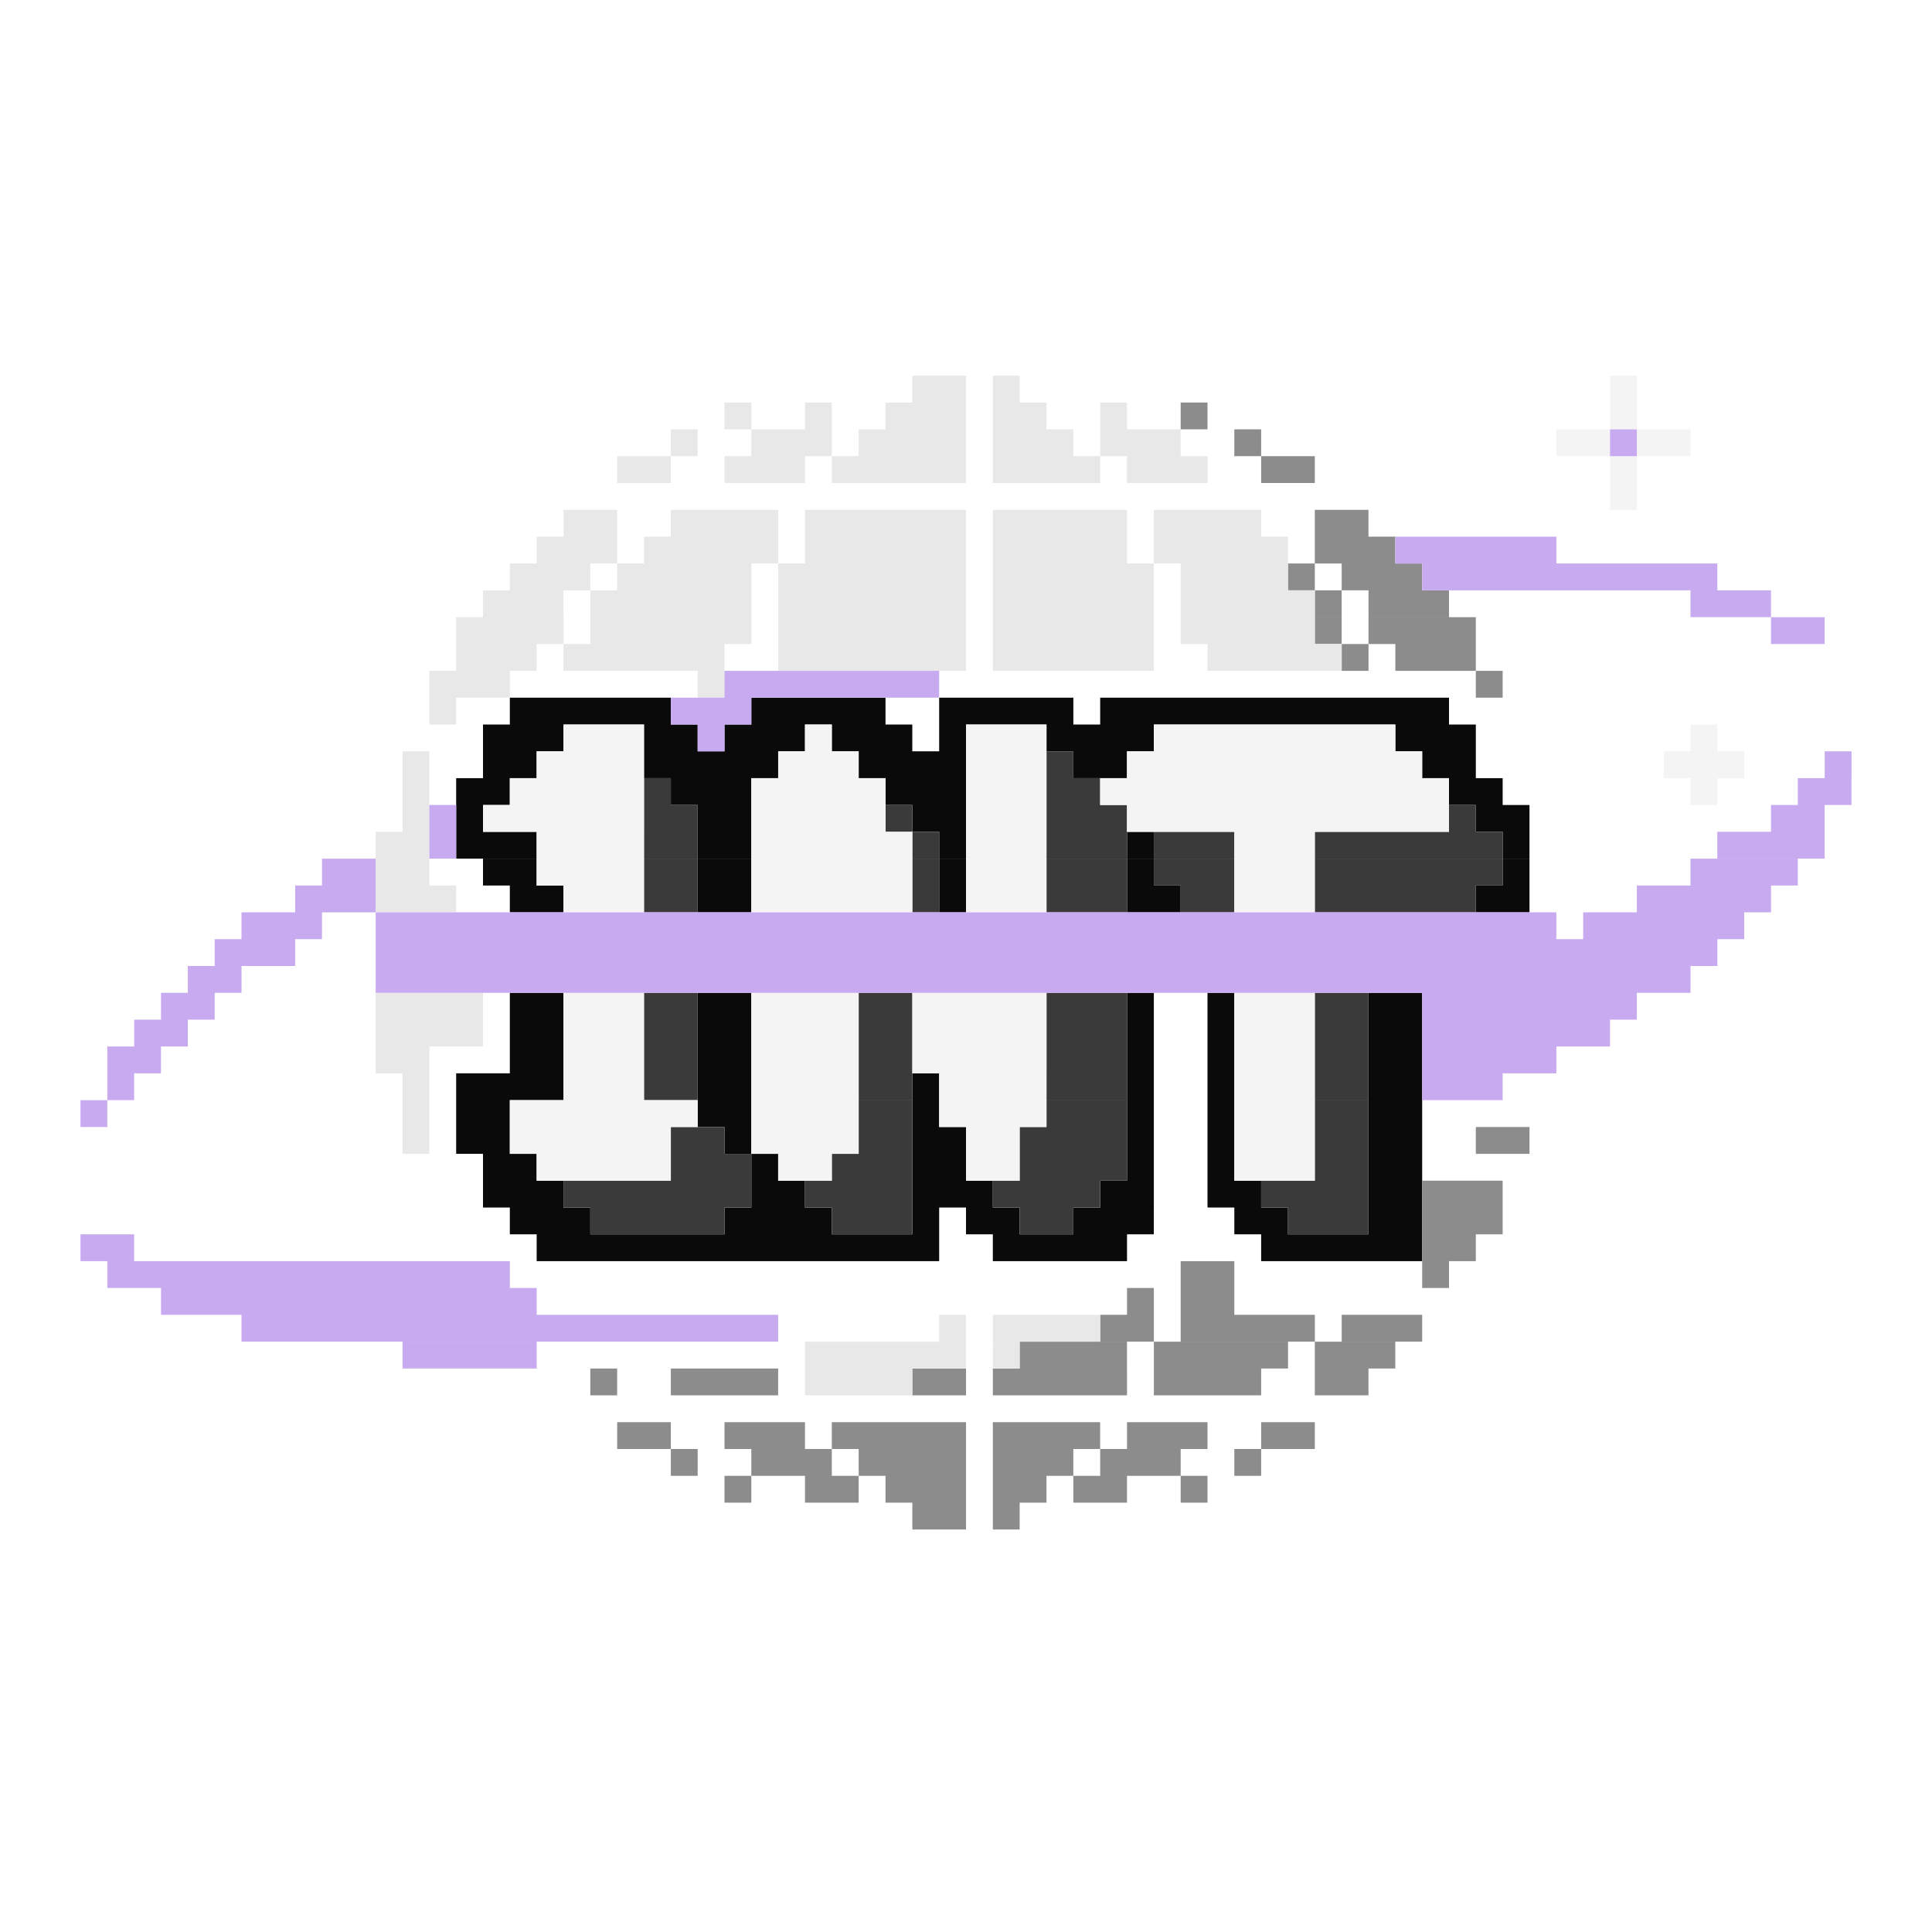
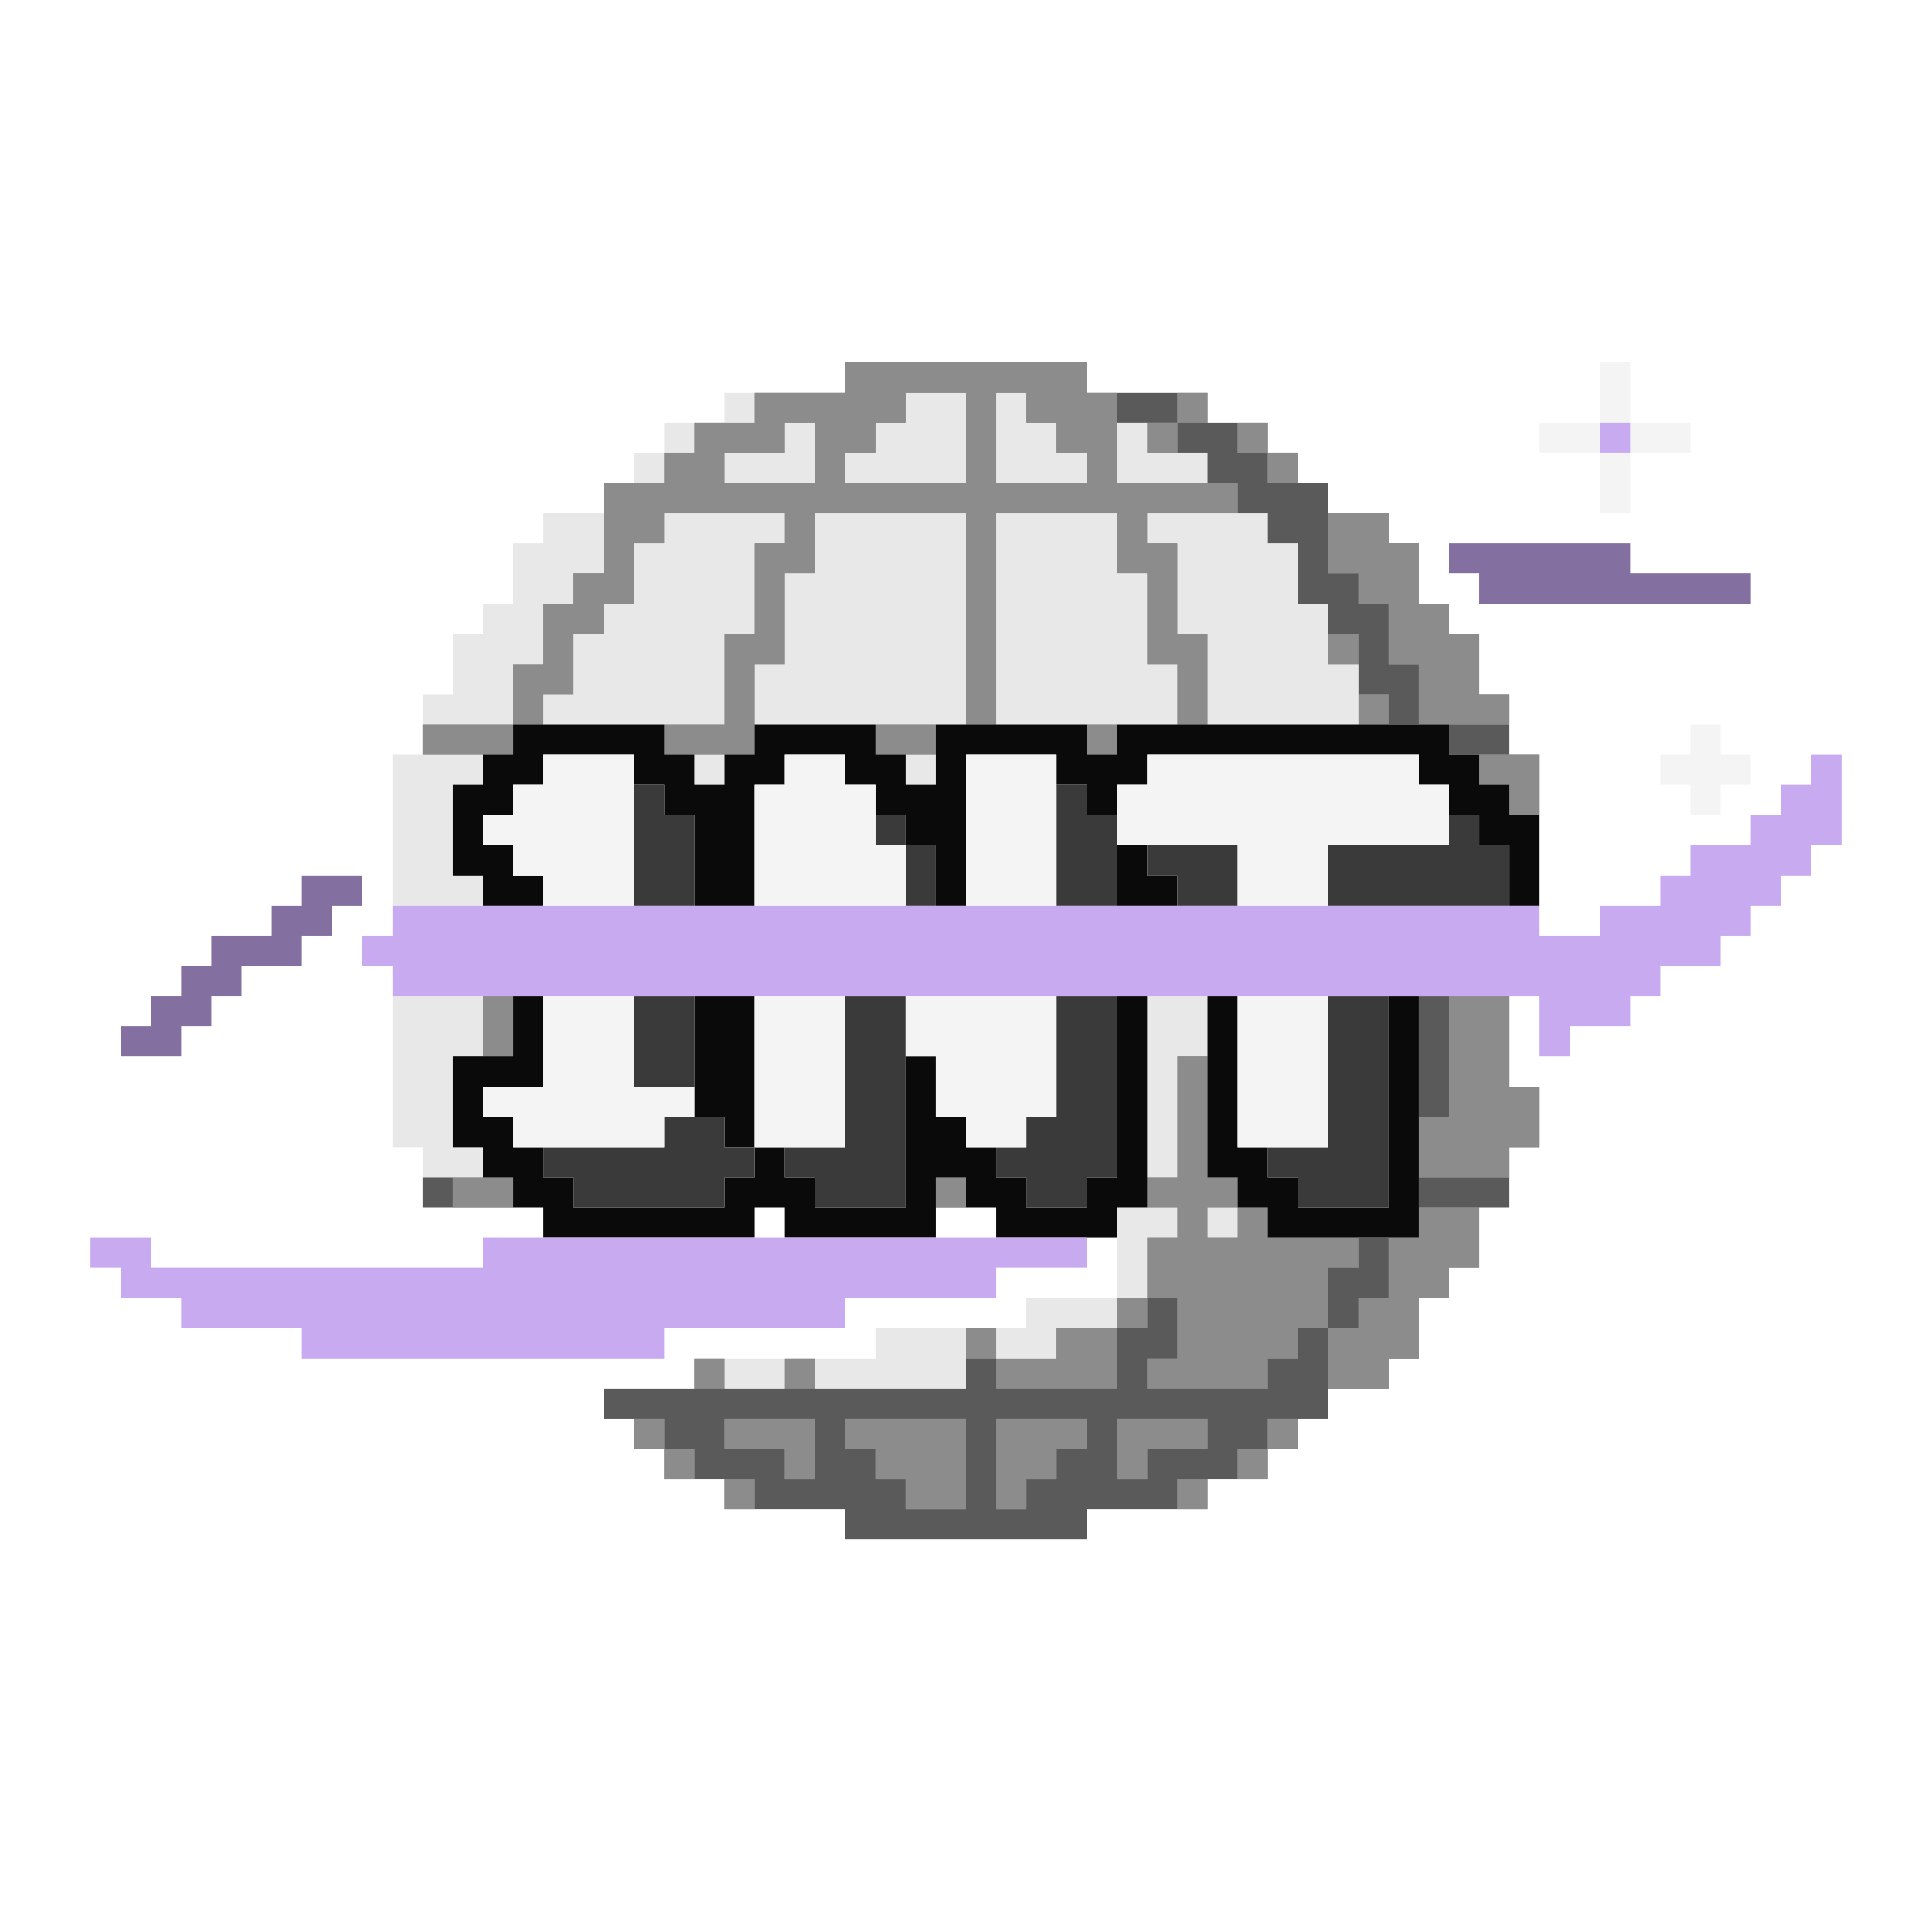
<svg xmlns="http://www.w3.org/2000/svg" viewBox="0 0 512 512" width="512" height="512">
-   <path d="M135.11 184.89h42.67v7.11h-42.67zM199.11 184.89h35.56v7.11h-35.56zM248.89 184.89h35.56v7.11h-35.56zM291.56 184.89h92.44v7.11h-92.44zM128.00 192.00h21.33v7.11h-21.33zM170.67 192.00h14.22v7.11h-14.22zM192.00 192.00h21.33v7.11h-21.33zM220.44 192.00h21.33v7.11h-21.33zM248.89 192.00h7.11v7.11h-7.11zM277.33 192.00h28.44v7.11h-28.44zM369.78 192.00h21.33v7.11h-21.33zM128.00 199.11h14.22v7.11h-14.22zM170.67 199.11h35.56v7.11h-35.56zM227.56 199.11h28.44v7.11h-28.44zM284.44 199.11h14.22v7.11h-14.22zM376.89 199.11h14.22v7.11h-14.22zM120.89 206.22h14.22v7.11h-14.22zM177.78 206.22h21.33v7.11h-21.33zM234.67 206.22h21.33v7.11h-21.33zM384.00 206.22h14.22v7.11h-14.22zM120.89 213.33h7.11v7.11h-7.11zM184.89 213.33h14.22v7.11h-14.22zM241.78 213.33h14.22v7.11h-14.22zM391.11 213.33h14.22v7.11h-14.22zM120.89 220.44h21.33v7.11h-21.33zM184.89 220.44h14.22v7.11h-14.22zM248.89 220.44h7.11v7.11h-7.11zM298.67 220.44h7.11v7.11h-7.11zM398.22 220.44h7.11v7.11h-7.11zM128.00 227.56h14.22v7.11h-14.22zM184.89 227.56h14.22v7.11h-14.22zM248.89 227.56h7.11v7.11h-7.11zM298.67 227.56h7.11v7.11h-7.11zM398.22 227.56h7.11v7.11h-7.11zM135.11 234.67h14.22v7.11h-14.22zM184.89 234.67h14.22v7.11h-14.22zM248.89 234.67h7.11v7.11h-7.11zM298.67 234.67h14.22v7.11h-14.22zM391.11 234.67h14.22v7.11h-14.22zM135.11 263.11h14.22v7.11h-14.22zM184.89 263.11h14.22v7.11h-14.22zM298.67 263.11h7.11v7.11h-7.11zM320.00 263.11h7.11v7.11h-7.11zM362.67 263.11h14.22v7.11h-14.22zM135.11 270.22h14.22v7.11h-14.22zM184.89 270.22h14.22v7.11h-14.22zM298.67 270.22h7.11v7.11h-7.11zM320.00 270.22h7.11v7.11h-7.11zM362.67 270.22h14.22v7.11h-14.22zM135.11 277.33h14.22v7.11h-14.22zM184.89 277.33h14.22v7.11h-14.22zM298.67 277.33h7.11v7.11h-7.11zM320.00 277.33h7.11v7.11h-7.11zM362.67 277.33h14.22v7.11h-14.22zM120.89 284.44h28.44v7.11h-28.44zM184.89 284.44h14.22v7.11h-14.22zM241.78 284.44h7.11v7.11h-7.11zM298.67 284.44h7.11v7.11h-7.11zM320.00 284.44h7.11v7.11h-7.11zM362.67 284.44h14.22v7.11h-14.22zM120.89 291.56h14.22v7.11h-14.22zM184.89 291.56h14.22v7.11h-14.22zM241.78 291.56h7.11v7.11h-7.11zM298.67 291.56h7.11v7.11h-7.11zM320.00 291.56h7.11v7.11h-7.11zM362.67 291.56h14.22v7.11h-14.22zM120.89 298.67h14.22v7.11h-14.22zM192.00 298.67h7.11v7.11h-7.11zM241.78 298.67h14.22v7.11h-14.22zM298.67 298.67h7.11v7.11h-7.11zM320.00 298.67h7.11v7.11h-7.11zM362.67 298.67h14.22v7.11h-14.22zM128.00 305.78h14.22v7.11h-14.22zM199.11 305.78h7.11v7.11h-7.11zM241.78 305.78h14.22v7.11h-14.22zM298.67 305.78h7.11v7.11h-7.11zM320.00 305.78h7.11v7.11h-7.11zM362.67 305.78h14.22v7.11h-14.22zM128.00 312.89h21.33v7.11h-21.33zM199.11 312.89h14.22v7.11h-14.22zM241.78 312.89h21.33v7.11h-21.33zM291.56 312.89h14.22v7.11h-14.22zM320.00 312.89h14.22v7.11h-14.22zM362.67 312.89h14.22v7.11h-14.22zM135.11 320.00h21.33v7.11h-21.33zM192.00 320.00h28.44v7.11h-28.44zM241.78 320.00h7.11v7.11h-7.11zM256.00 320.00h14.22v7.11h-14.22zM284.44 320.00h21.33v7.11h-21.33zM327.11 320.00h14.22v7.11h-14.22zM362.67 320.00h14.22v7.11h-14.22zM142.22 327.11h106.67v7.11h-106.67zM263.11 327.11h35.56v7.11h-35.56zM334.22 327.11h42.67v7.11h-42.67z" fill="#0a0a0a" />
-   <path d="M277.33 199.11h7.11v7.11h-7.11zM170.67 206.22h7.11v7.11h-7.11zM277.33 206.22h14.22v7.11h-14.22zM170.67 213.33h14.22v7.11h-14.22zM234.67 213.33h7.11v7.11h-7.11zM277.33 213.33h21.33v7.11h-21.33zM384.00 213.33h7.11v7.11h-7.11zM170.67 220.44h14.22v7.11h-14.22zM241.78 220.44h7.11v7.11h-7.11zM277.33 220.44h21.33v7.11h-21.33zM305.78 220.44h21.33v7.11h-21.33zM348.44 220.44h49.78v7.11h-49.78zM170.67 227.56h14.22v7.11h-14.22zM241.78 227.56h7.11v7.11h-7.11zM277.33 227.56h21.33v7.11h-21.33zM305.78 227.56h21.33v7.11h-21.33zM348.44 227.56h49.78v7.11h-49.78zM170.67 234.67h14.22v7.11h-14.22zM241.78 234.67h7.11v7.11h-7.11zM277.33 234.67h21.33v7.11h-21.33zM312.89 234.67h14.22v7.11h-14.22zM348.44 234.67h42.67v7.11h-42.67zM170.67 263.11h14.22v7.11h-14.22zM227.56 263.11h14.22v7.11h-14.22zM277.33 263.11h21.33v7.11h-21.33zM348.44 263.11h14.22v7.11h-14.22zM170.67 270.22h14.22v7.11h-14.22zM227.56 270.22h14.22v7.11h-14.22zM277.33 270.22h21.33v7.11h-21.33zM348.44 270.22h14.22v7.11h-14.22zM170.67 277.33h14.22v7.11h-14.22zM227.56 277.33h14.22v7.11h-14.22zM277.33 277.33h21.33v7.11h-21.33zM348.44 277.33h14.22v7.11h-14.22zM170.67 284.44h14.22v7.11h-14.22zM227.56 284.44h14.22v7.11h-14.22zM277.33 284.44h21.33v7.11h-21.33zM348.44 284.44h14.22v7.11h-14.22zM227.56 291.56h14.22v7.11h-14.22zM277.33 291.56h21.33v7.11h-21.33zM348.44 291.56h14.22v7.11h-14.22zM177.78 298.67h14.22v7.11h-14.22zM227.56 298.67h14.22v7.11h-14.22zM270.22 298.67h28.44v7.11h-28.44zM348.44 298.67h14.22v7.11h-14.22zM177.78 305.78h21.33v7.11h-21.33zM220.44 305.78h21.33v7.11h-21.33zM270.22 305.78h28.44v7.11h-28.44zM348.44 305.78h14.22v7.11h-14.22zM149.33 312.89h49.78v7.11h-49.78zM213.33 312.89h28.44v7.11h-28.44zM263.11 312.89h28.44v7.11h-28.44zM334.22 312.89h28.44v7.11h-28.44zM156.44 320.00h35.56v7.11h-35.56zM220.44 320.00h21.33v7.11h-21.33zM270.22 320.00h14.22v7.11h-14.22zM341.33 320.00h21.33v7.11h-21.33z" fill="#3a3a3a" />
-   <path d="M312.89 106.67h7.11v7.11h-7.11zM327.11 113.78h7.11v7.11h-7.11zM334.22 120.89h14.22v7.11h-14.22zM348.44 135.11h14.22v7.11h-14.22zM348.44 142.22h21.33v7.11h-21.33zM341.33 149.33h7.11v7.11h-7.11zM355.56 149.33h21.33v7.11h-21.33zM348.44 156.44h7.11v7.11h-7.11zM362.67 156.44h21.33v7.11h-21.33zM348.44 163.56h7.11v7.11h-7.11zM362.67 163.56h28.44v7.11h-28.44zM355.56 170.67h7.11v7.11h-7.11zM369.78 170.67h21.33v7.11h-21.33zM391.11 177.78h7.11v7.11h-7.11zM391.11 298.67h14.22v7.11h-14.22zM376.89 312.89h21.33v7.11h-21.33zM376.89 320.00h21.33v7.11h-21.33zM376.89 327.11h14.22v7.11h-14.22zM312.89 334.22h14.22v7.11h-14.22zM376.89 334.22h7.11v7.11h-7.11zM298.67 341.33h7.11v7.11h-7.11zM312.89 341.33h14.22v7.11h-14.22zM291.56 348.44h14.22v7.11h-14.22zM312.89 348.44h35.56v7.11h-35.56zM355.56 348.44h21.33v7.11h-21.33zM270.22 355.56h28.44v7.11h-28.44zM305.78 355.56h35.56v7.11h-35.56zM348.44 355.56h21.33v7.11h-21.33zM156.44 362.67h7.11v7.11h-7.11zM177.78 362.67h28.44v7.11h-28.44zM241.78 362.67h14.22v7.11h-14.22zM263.11 362.67h35.56v7.11h-35.56zM305.78 362.67h28.44v7.11h-28.44zM348.44 362.67h14.22v7.11h-14.22zM163.56 376.89h14.22v7.11h-14.22zM192.00 376.89h21.33v7.11h-21.33zM220.44 376.89h35.56v7.11h-35.56zM263.11 376.89h28.44v7.11h-28.44zM298.67 376.89h21.33v7.11h-21.33zM334.22 376.89h14.22v7.11h-14.22zM177.78 384.00h7.11v7.11h-7.11zM199.11 384.00h21.33v7.11h-21.33zM227.56 384.00h28.44v7.11h-28.44zM263.11 384.00h21.33v7.11h-21.33zM291.56 384.00h21.33v7.11h-21.33zM327.11 384.00h7.11v7.11h-7.11zM192.00 391.11h7.11v7.11h-7.11zM213.33 391.11h14.22v7.11h-14.22zM234.67 391.11h21.33v7.11h-21.33zM263.11 391.11h14.22v7.11h-14.22zM284.44 391.11h14.22v7.11h-14.22zM312.89 391.11h7.11v7.11h-7.11zM241.78 398.22h14.22v7.11h-14.22zM263.11 398.22h7.11v7.11h-7.11z" fill="#8c8c8c" />
-   <path d="M241.78 99.56h14.22v7.11h-14.22zM263.11 99.56h7.11v7.11h-7.11zM192.00 106.67h7.11v7.11h-7.11zM213.33 106.67h7.11v7.11h-7.11zM234.67 106.67h21.33v7.11h-21.33zM263.11 106.67h14.22v7.11h-14.22zM291.56 106.67h7.11v7.11h-7.11zM177.78 113.78h7.11v7.11h-7.11zM199.11 113.78h21.33v7.11h-21.33zM227.56 113.78h28.44v7.11h-28.44zM263.11 113.78h21.33v7.11h-21.33zM291.56 113.78h21.33v7.11h-21.33zM163.56 120.89h14.22v7.11h-14.22zM192.00 120.89h21.33v7.11h-21.33zM220.44 120.89h35.56v7.11h-35.56zM263.11 120.89h28.44v7.11h-28.44zM298.67 120.89h21.33v7.11h-21.33zM149.33 135.11h14.22v7.11h-14.22zM177.78 135.11h28.44v7.11h-28.44zM213.33 135.11h42.67v7.11h-42.67zM263.11 135.11h35.56v7.11h-35.56zM305.78 135.11h28.44v7.11h-28.44zM142.22 142.22h21.33v7.11h-21.33zM170.67 142.22h35.56v7.11h-35.56zM213.33 142.22h42.67v7.11h-42.67zM263.11 142.22h35.56v7.11h-35.56zM305.78 142.22h35.56v7.11h-35.56zM135.11 149.33h21.33v7.11h-21.33zM163.56 149.33h35.56v7.11h-35.56zM206.22 149.33h49.78v7.11h-49.78zM263.11 149.33h42.67v7.11h-42.67zM312.89 149.33h28.44v7.11h-28.44zM128.00 156.44h21.33v7.11h-21.33zM156.44 156.44h42.67v7.11h-42.67zM206.22 156.44h49.78v7.11h-49.78zM263.11 156.44h42.67v7.11h-42.67zM312.89 156.44h35.56v7.11h-35.56zM120.89 163.56h28.44v7.11h-28.44zM156.44 163.56h42.67v7.11h-42.67zM206.22 163.56h49.78v7.11h-49.78zM263.11 163.56h42.67v7.11h-42.67zM312.89 163.56h35.56v7.11h-35.56zM120.89 170.67h21.33v7.11h-21.33zM149.33 170.67h42.67v7.11h-42.67zM206.22 170.67h49.78v7.11h-49.78zM263.11 170.67h42.67v7.11h-42.67zM320.00 170.67h35.56v7.11h-35.56zM113.78 177.78h21.33v7.11h-21.33zM184.89 177.78h7.11v7.11h-7.11zM113.78 184.89h7.11v7.11h-7.11zM106.67 199.11h7.11v7.11h-7.11zM106.67 206.22h7.11v7.11h-7.11zM106.67 213.33h7.11v7.11h-7.11zM99.56 220.44h14.22v7.11h-14.22zM99.56 227.56h14.22v7.11h-14.22zM99.56 234.67h21.33v7.11h-21.33zM99.56 263.11h28.44v7.11h-28.44zM99.56 270.22h28.44v7.11h-28.44zM99.56 277.33h14.22v7.11h-14.22zM106.67 284.44h7.11v7.11h-7.11zM106.67 291.56h7.11v7.11h-7.11zM106.67 298.67h7.11v7.11h-7.11zM248.89 348.44h7.11v7.11h-7.11zM263.11 348.44h28.44v7.11h-28.44zM213.33 355.56h42.67v7.11h-42.67zM263.11 355.56h7.11v7.11h-7.11zM213.33 362.67h28.44v7.11h-28.44z" fill="#e8e8e8" />
-   <path d="M426.67 99.56h7.11v7.11h-7.11zM426.67 106.67h7.11v7.11h-7.11zM412.44 113.78h14.22v7.11h-14.22zM433.78 113.78h14.22v7.11h-14.22zM426.67 120.89h7.11v7.11h-7.11zM426.67 128.00h7.11v7.11h-7.11zM149.33 192.00h21.33v7.11h-21.33zM213.33 192.00h7.11v7.11h-7.11zM256.00 192.00h21.33v7.11h-21.33zM305.78 192.00h64.00v7.11h-64.00zM448.00 192.00h7.11v7.11h-7.11zM142.22 199.11h28.44v7.11h-28.44zM206.22 199.11h21.33v7.11h-21.33zM256.00 199.11h21.33v7.11h-21.33zM298.67 199.11h78.22v7.11h-78.22zM440.89 199.11h21.33v7.11h-21.33zM135.11 206.22h35.56v7.11h-35.56zM199.11 206.22h35.56v7.11h-35.56zM256.00 206.22h21.33v7.11h-21.33zM291.56 206.22h92.44v7.11h-92.44zM448.00 206.22h7.11v7.11h-7.11zM128.00 213.33h42.67v7.11h-42.67zM199.11 213.33h35.56v7.11h-35.56zM256.00 213.33h21.33v7.11h-21.33zM298.67 213.33h85.33v7.11h-85.33zM142.22 220.44h28.44v7.11h-28.44zM199.11 220.44h42.67v7.11h-42.67zM256.00 220.44h21.33v7.11h-21.33zM327.11 220.44h21.33v7.11h-21.33zM142.22 227.56h28.44v7.11h-28.44zM199.11 227.56h42.67v7.11h-42.67zM256.00 227.56h21.33v7.11h-21.33zM327.11 227.56h21.33v7.11h-21.33zM149.33 234.67h21.33v7.11h-21.33zM199.11 234.67h42.67v7.11h-42.67zM256.00 234.67h21.33v7.11h-21.33zM327.11 234.67h21.33v7.11h-21.33zM149.33 263.11h21.33v7.11h-21.33zM199.11 263.11h28.44v7.11h-28.44zM241.78 263.11h35.56v7.11h-35.56zM327.11 263.11h21.33v7.11h-21.33zM149.33 270.22h21.33v7.11h-21.33zM199.11 270.22h28.44v7.11h-28.44zM241.78 270.22h35.56v7.11h-35.56zM327.11 270.22h21.33v7.11h-21.33zM149.33 277.33h21.33v7.11h-21.33zM199.11 277.33h28.44v7.11h-28.44zM241.78 277.33h35.56v7.11h-35.56zM327.11 277.33h21.33v7.11h-21.33zM149.33 284.44h21.33v7.11h-21.33zM199.11 284.44h28.44v7.11h-28.44zM248.89 284.44h28.44v7.11h-28.44zM327.11 284.44h21.33v7.11h-21.33zM135.11 291.56h49.78v7.11h-49.78zM199.11 291.56h28.44v7.11h-28.44zM248.89 291.56h28.44v7.11h-28.44zM327.11 291.56h21.33v7.11h-21.33zM135.11 298.67h42.67v7.11h-42.67zM199.11 298.67h28.44v7.11h-28.44zM256.00 298.67h14.22v7.11h-14.22zM327.11 298.67h21.33v7.11h-21.33zM142.22 305.78h35.56v7.11h-35.56zM206.22 305.78h14.22v7.11h-14.22zM256.00 305.78h14.22v7.11h-14.22zM327.11 305.78h21.33v7.11h-21.33z" fill="#f4f4f4" />
-   <path d="M426.67 113.78h7.11v7.11h-7.11zM369.78 142.22h42.67v7.11h-42.67zM376.89 149.33h78.22v7.11h-78.22zM448.00 156.44h21.33v7.11h-21.33zM469.33 163.56h14.22v7.11h-14.22zM192.00 177.78h56.89v7.11h-56.89zM177.78 184.89h21.33v7.11h-21.33zM184.89 192.00h7.11v7.11h-7.11zM483.56 199.11h7.11v7.11h-7.11zM476.44 206.22h14.22v7.11h-14.22zM113.78 213.33h7.11v7.11h-7.11zM469.33 213.33h14.22v7.11h-14.22zM113.78 220.44h7.11v7.11h-7.11zM455.11 220.44h28.44v7.11h-28.44zM85.33 227.56h14.22v7.11h-14.22zM448.00 227.56h28.44v7.11h-28.44zM78.22 234.67h21.33v7.11h-21.33zM433.78 234.67h35.56v7.11h-35.56zM64.00 241.78h21.33v7.11h-21.33zM99.56 241.78h312.89v7.11h-312.89zM419.56 241.78h42.67v7.11h-42.67zM56.89 248.89h21.33v7.11h-21.33zM99.56 248.89h355.56v7.11h-355.56zM49.78 256.00h14.22v7.11h-14.22zM99.56 256.00h348.44v7.11h-348.44zM42.67 263.11h14.22v7.11h-14.22zM376.89 263.11h56.89v7.11h-56.89zM35.56 270.22h14.22v7.11h-14.22zM376.89 270.22h49.78v7.11h-49.78zM28.44 277.33h14.22v7.11h-14.22zM376.89 277.33h35.56v7.11h-35.56zM28.44 284.44h7.11v7.11h-7.11zM376.89 284.44h21.33v7.11h-21.33zM21.33 291.56h7.11v7.11h-7.11zM21.33 327.11h14.22v7.11h-14.22zM28.44 334.22h106.67v7.11h-106.67zM42.67 341.33h99.56v7.11h-99.56zM64.00 348.44h142.22v7.11h-142.22zM106.67 355.56h35.56v7.11h-35.56z" fill="#c8aaf0" />
+   <path d="M384.00 144.00h48.00v8.00h-48.00zM392.00 152.00h72.00v8.00h-72.00zM80.00 232.00h16.00v8.00h-16.00zM72.00 240.00h16.00v8.00h-16.00zM56.00 248.00h24.00v8.00h-24.00zM48.00 256.00h16.00v8.00h-16.00zM40.00 264.00h16.00v8.00h-16.00zM32.00 272.00h16.00v8.00h-16.00z" fill="#836fa0" />
+   <path d="M224.00 96.00h64.00v8.00h-64.00zM200.00 104.00h40.00v8.00h-40.00zM256.00 104.00h8.00v8.00h-8.00zM272.00 104.00h24.00v8.00h-24.00zM312.00 104.00h8.00v8.00h-8.00zM184.00 112.00h24.00v8.00h-24.00zM216.00 112.00h16.00v8.00h-16.00zM256.00 112.00h8.00v8.00h-8.00zM280.00 112.00h16.00v8.00h-16.00zM304.00 112.00h8.00v8.00h-8.00zM328.00 112.00h8.00v8.00h-8.00zM176.00 120.00h16.00v8.00h-16.00zM216.00 120.00h8.00v8.00h-8.00zM256.00 120.00h8.00v8.00h-8.00zM288.00 120.00h8.00v8.00h-8.00zM336.00 120.00h8.00v8.00h-8.00zM160.00 128.00h168.00v8.00h-168.00zM160.00 136.00h16.00v8.00h-16.00zM208.00 136.00h8.00v8.00h-8.00zM256.00 136.00h8.00v8.00h-8.00zM296.00 136.00h8.00v8.00h-8.00zM352.00 136.00h16.00v8.00h-16.00zM160.00 144.00h8.00v8.00h-8.00zM200.00 144.00h16.00v8.00h-16.00zM256.00 144.00h8.00v8.00h-8.00zM296.00 144.00h16.00v8.00h-16.00zM352.00 144.00h24.00v8.00h-24.00zM152.00 152.00h16.00v8.00h-16.00zM200.00 152.00h8.00v8.00h-8.00zM256.00 152.00h8.00v8.00h-8.00zM304.00 152.00h8.00v8.00h-8.00zM360.00 152.00h16.00v8.00h-16.00zM144.00 160.00h16.00v8.00h-16.00zM200.00 160.00h8.00v8.00h-8.00zM256.00 160.00h8.00v8.00h-8.00zM304.00 160.00h8.00v8.00h-8.00zM368.00 160.00h16.00v8.00h-16.00zM144.00 168.00h8.00v8.00h-8.00zM192.00 168.00h16.00v8.00h-16.00zM256.00 168.00h8.00v8.00h-8.00zM304.00 168.00h16.00v8.00h-16.00zM352.00 168.00h8.00v8.00h-8.00zM368.00 168.00h24.00v8.00h-24.00zM136.00 176.00h16.00v8.00h-16.00zM192.00 176.00h8.00v8.00h-8.00zM256.00 176.00h8.00v8.00h-8.00zM312.00 176.00h8.00v8.00h-8.00zM376.00 176.00h16.00v8.00h-16.00zM136.00 184.00h8.00v8.00h-8.00zM192.00 184.00h8.00v8.00h-8.00zM256.00 184.00h8.00v8.00h-8.00zM312.00 184.00h8.00v8.00h-8.00zM360.00 184.00h8.00v8.00h-8.00zM376.00 184.00h24.00v8.00h-24.00zM112.00 192.00h24.00v8.00h-24.00zM176.00 192.00h24.00v8.00h-24.00zM232.00 192.00h16.00v8.00h-16.00zM288.00 192.00h8.00v8.00h-8.00zM392.00 200.00h16.00v8.00h-16.00zM400.00 208.00h8.00v8.00h-8.00zM128.00 264.00h8.00v8.00h-8.00zM384.00 264.00h16.00v8.00h-16.00zM128.00 272.00h8.00v8.00h-8.00zM384.00 272.00h16.00v8.00h-16.00zM312.00 280.00h8.00v8.00h-8.00zM384.00 280.00h16.00v8.00h-16.00zM312.00 288.00h8.00v8.00h-8.00zM384.00 288.00h24.00v8.00h-24.00zM312.00 296.00h8.00v8.00h-8.00zM376.00 296.00h32.00v8.00h-32.00zM312.00 304.00h8.00v8.00h-8.00zM376.00 304.00h24.00v8.00h-24.00zM120.00 312.00h16.00v8.00h-16.00zM248.00 312.00h8.00v8.00h-8.00zM304.00 312.00h24.00v8.00h-24.00zM312.00 320.00h8.00v8.00h-8.00zM328.00 320.00h8.00v8.00h-8.00zM376.00 320.00h16.00v8.00h-16.00zM304.00 328.00h56.00v8.00h-56.00zM368.00 328.00h24.00v8.00h-24.00zM304.00 336.00h48.00v8.00h-48.00zM368.00 336.00h16.00v8.00h-16.00zM296.00 344.00h8.00v8.00h-8.00zM312.00 344.00h40.00v8.00h-40.00zM360.00 344.00h16.00v8.00h-16.00zM256.00 352.00h8.00v8.00h-8.00zM280.00 352.00h16.00v8.00h-16.00zM312.00 352.00h32.00v8.00h-32.00zM352.00 352.00h24.00v8.00h-24.00zM184.00 360.00h8.00v8.00h-8.00zM208.00 360.00h8.00v8.00h-8.00zM264.00 360.00h32.00v8.00h-32.00zM304.00 360.00h32.00v8.00h-32.00zM352.00 360.00h16.00v8.00h-16.00zM168.00 376.00h8.00v8.00h-8.00zM192.00 376.00h24.00v8.00h-24.00zM224.00 376.00h32.00v8.00h-32.00zM264.00 376.00h24.00v8.00h-24.00zM296.00 376.00h24.00v8.00h-24.00zM336.00 376.00h8.00v8.00h-8.00zM176.00 384.00h8.00v8.00h-8.00zM208.00 384.00h8.00v8.00h-8.00zM232.00 384.00h24.00v8.00h-24.00zM264.00 384.00h16.00v8.00h-16.00zM296.00 384.00h8.00v8.00h-8.00zM328.00 384.00h8.00v8.00h-8.00zM192.00 392.00h8.00v8.00h-8.00zM240.00 392.00h16.00v8.00h-16.00zM264.00 392.00h8.00v8.00h-8.00zM312.00 392.00h8.00v8.00h-8.00z" fill="#8c8c8c" />
+   <path d="M192.00 104.00h8.00v8.00h-8.00zM240.00 104.00h16.00v8.00h-16.00zM264.00 104.00h8.00v8.00h-8.00zM176.00 112.00h8.00v8.00h-8.00zM208.00 112.00h8.00v8.00h-8.00zM232.00 112.00h24.00v8.00h-24.00zM264.00 112.00h16.00v8.00h-16.00zM296.00 112.00h8.00v8.00h-8.00zM168.00 120.00h8.00v8.00h-8.00zM192.00 120.00h24.00v8.00h-24.00zM224.00 120.00h32.00v8.00h-32.00zM264.00 120.00h24.00v8.00h-24.00zM296.00 120.00h24.00v8.00h-24.00zM144.00 136.00h16.00v8.00h-16.00zM176.00 136.00h32.00v8.00h-32.00zM216.00 136.00h40.00v8.00h-40.00zM264.00 136.00h32.00v8.00h-32.00zM304.00 136.00h32.00v8.00h-32.00zM136.00 144.00h24.00v8.00h-24.00zM168.00 144.00h32.00v8.00h-32.00zM216.00 144.00h40.00v8.00h-40.00zM264.00 144.00h32.00v8.00h-32.00zM312.00 144.00h32.00v8.00h-32.00zM136.00 152.00h16.00v8.00h-16.00zM168.00 152.00h32.00v8.00h-32.00zM208.00 152.00h48.00v8.00h-48.00zM264.00 152.00h40.00v8.00h-40.00zM312.00 152.00h32.00v8.00h-32.00zM128.00 160.00h16.00v8.00h-16.00zM160.00 160.00h40.00v8.00h-40.00zM208.00 160.00h48.00v8.00h-48.00zM264.00 160.00h40.00v8.00h-40.00zM312.00 160.00h40.00v8.00h-40.00zM120.00 168.00h24.00v8.00h-24.00zM152.00 168.00h40.00v8.00h-40.00zM208.00 168.00h48.00v8.00h-48.00zM264.00 168.00h40.00v8.00h-40.00zM320.00 168.00h32.00v8.00h-32.00zM120.00 176.00h16.00v8.00h-16.00zM152.00 176.00h40.00v8.00h-40.00zM200.00 176.00h56.00v8.00h-56.00zM264.00 176.00h48.00v8.00h-48.00zM320.00 176.00h40.00v8.00h-40.00zM112.00 184.00h24.00v8.00h-24.00zM144.00 184.00h48.00v8.00h-48.00zM200.00 184.00h56.00v8.00h-56.00zM264.00 184.00h48.00v8.00h-48.00zM320.00 184.00h40.00v8.00h-40.00zM104.00 200.00h24.00v8.00h-24.00zM184.00 200.00h8.00v8.00h-8.00zM240.00 200.00h8.00v8.00h-8.00zM104.00 208.00h16.00v8.00h-16.00zM104.00 216.00h16.00v8.00h-16.00zM104.00 224.00h16.00v8.00h-16.00zM104.00 232.00h24.00v8.00h-24.00zM104.00 264.00h24.00v8.00h-24.00zM304.00 264.00h16.00v8.00h-16.00zM104.00 272.00h24.00v8.00h-24.00zM304.00 272.00h16.00v8.00h-16.00zM104.00 280.00h16.00v8.00h-16.00zM304.00 280.00h8.00v8.00h-8.00zM104.00 288.00h16.00v8.00h-16.00zM304.00 288.00h8.00v8.00h-8.00zM104.00 296.00h16.00v8.00h-16.00zM304.00 296.00h8.00v8.00h-8.00zM112.00 304.00h16.00v8.00h-16.00zM304.00 304.00h8.00v8.00h-8.00zM296.00 320.00h16.00v8.00h-16.00zM320.00 320.00h8.00v8.00h-8.00zM296.00 328.00h8.00v8.00h-8.00zM296.00 336.00h8.00v8.00h-8.00zM272.00 344.00h24.00v8.00h-24.00zM232.00 352.00h24.00v8.00h-24.00zM264.00 352.00h16.00v8.00h-16.00zM192.00 360.00h16.00v8.00h-16.00zM216.00 360.00h40.00v8.00h-40.00z" fill="#e8e8e8" />
+   <path d="M224.00 96.00h64.00v8.00h-64.00zM200.00 104.00h40.00v8.00h-40.00zM256.00 104.00h8.00v8.00h-8.00zM272.00 104.00h24.00v8.00h-24.00zM312.00 104.00h8.00v8.00h-8.00zM184.00 112.00h24.00v8.00h-24.00zM216.00 112.00h16.00v8.00h-16.00zM256.00 112.00h8.00v8.00h-8.00zM280.00 112.00h16.00v8.00h-16.00zM304.00 112.00h8.00v8.00h-8.00zM328.00 112.00h8.00v8.00h-8.00zM176.00 120.00h16.00v8.00h-16.00zM216.00 120.00h8.00v8.00h-8.00zM256.00 120.00h8.00v8.00h-8.00zM288.00 120.00h8.00v8.00h-8.00zM336.00 120.00h8.00v8.00h-8.00zM160.00 128.00h168.00v8.00h-168.00zM160.00 136.00h16.00v8.00h-16.00zM208.00 136.00h8.00v8.00h-8.00zM256.00 136.00h8.00v8.00h-8.00zM296.00 136.00h8.00v8.00h-8.00zM352.00 136.00h16.00v8.00h-16.00zM160.00 144.00h8.00v8.00h-8.00zM200.00 144.00h16.00v8.00h-16.00zM256.00 144.00h8.00v8.00h-8.00zM296.00 144.00h16.00v8.00h-16.00zM352.00 144.00h24.00v8.00h-24.00zM152.00 152.00h16.00v8.00h-16.00zM200.00 152.00h8.00v8.00h-8.00zM256.00 152.00h8.00v8.00h-8.00zM304.00 152.00h8.00v8.00h-8.00zM360.00 152.00h16.00v8.00h-16.00zM144.00 160.00h16.00v8.00h-16.00zM200.00 160.00h8.00v8.00h-8.00zM256.00 160.00h8.00v8.00h-8.00zM304.00 160.00h8.00v8.00h-8.00zM368.00 160.00h16.00v8.00h-16.00zM144.00 168.00h8.00v8.00h-8.00zM192.00 168.00h16.00v8.00h-16.00zM256.00 168.00h8.00v8.00h-8.00zM304.00 168.00h16.00v8.00h-16.00zM352.00 168.00h8.00v8.00h-8.00zM368.00 168.00h24.00v8.00h-24.00zM136.00 176.00h16.00v8.00h-16.00zM192.00 176.00h8.00v8.00h-8.00zM256.00 176.00h8.00v8.00h-8.00zM312.00 176.00h8.00v8.00h-8.00zM376.00 176.00h16.00v8.00h-16.00zM136.00 184.00h8.00v8.00h-8.00zM192.00 184.00h8.00v8.00h-8.00zM256.00 184.00h8.00v8.00h-8.00zM312.00 184.00h8.00v8.00h-8.00zM360.00 184.00h8.00v8.00h-8.00zM376.00 184.00h24.00v8.00h-24.00zM112.00 192.00h24.00v8.00h-24.00zM176.00 192.00h24.00v8.00h-24.00zM232.00 192.00h16.00v8.00h-16.00zM288.00 192.00h8.00v8.00h-8.00zM392.00 200.00h16.00v8.00h-16.00zM400.00 208.00h8.00v8.00h-8.00zM128.00 264.00h8.00v8.00h-8.00zM384.00 264.00h16.00v8.00h-16.00zM128.00 272.00h8.00v8.00h-8.00zM384.00 272.00h16.00v8.00h-16.00zM312.00 280.00h8.00v8.00h-8.00zM384.00 280.00h16.00v8.00h-16.00zM312.00 288.00h8.00v8.00h-8.00zM384.00 288.00h24.00v8.00h-24.00zM312.00 296.00h8.00v8.00h-8.00zM376.00 296.00h32.00v8.00h-32.00zM312.00 304.00h8.00v8.00h-8.00zM376.00 304.00h24.00v8.00h-24.00zM120.00 312.00h16.00v8.00h-16.00zM248.00 312.00h8.00v8.00h-8.00zM304.00 312.00h24.00v8.00h-24.00zM312.00 320.00h8.00v8.00h-8.00zM328.00 320.00h8.00v8.00h-8.00zM376.00 320.00h16.00v8.00h-16.00zM304.00 328.00h56.00v8.00h-56.00zM368.00 328.00h24.00v8.00h-24.00zM304.00 336.00h48.00v8.00h-48.00zM368.00 336.00h16.00v8.00h-16.00zM296.00 344.00h8.00v8.00h-8.00zM312.00 344.00h40.00v8.00h-40.00zM360.00 344.00h16.00v8.00h-16.00zM256.00 352.00h8.00v8.00h-8.00zM280.00 352.00h16.00v8.00h-16.00zM312.00 352.00h32.00v8.00h-32.00zM352.00 352.00h24.00v8.00h-24.00zM184.00 360.00h8.00v8.00h-8.00zM208.00 360.00h8.00v8.00h-8.00zM264.00 360.00h32.00v8.00h-32.00zM304.00 360.00h32.00v8.00h-32.00zM352.00 360.00h16.00v8.00h-16.00zM168.00 376.00h8.00v8.00h-8.00zM192.00 376.00h24.00v8.00h-24.00zM224.00 376.00h32.00v8.00h-32.00zM264.00 376.00h24.00v8.00h-24.00zM296.00 376.00h24.00v8.00h-24.00zM336.00 376.00h8.00v8.00h-8.00zM176.00 384.00h8.00v8.00h-8.00zM208.00 384.00h8.00v8.00h-8.00zM232.00 384.00h24.00v8.00h-24.00zM264.00 384.00h16.00v8.00h-16.00zM296.00 384.00h8.00v8.00h-8.00zM328.00 384.00h8.00v8.00h-8.00zM192.00 392.00h8.00v8.00h-8.00zM240.00 392.00h16.00v8.00h-16.00zM264.00 392.00h8.00v8.00h-8.00zM312.00 392.00h8.00v8.00h-8.00z" fill="#8c8c8c" />
+   <path d="M296.00 104.00h16.00v8.00h-16.00zM312.00 112.00h16.00v8.00h-16.00zM320.00 120.00h16.00v8.00h-16.00zM328.00 128.00h24.00v8.00h-24.00zM336.00 136.00h16.00v8.00h-16.00zM344.00 144.00h8.00v8.00h-8.00zM344.00 152.00h16.00v8.00h-16.00zM352.00 160.00h16.00v8.00h-16.00zM360.00 168.00h8.00v8.00h-8.00zM360.00 176.00h16.00v8.00h-16.00zM368.00 184.00h8.00v8.00h-8.00zM384.00 192.00h16.00v8.00h-16.00zM376.00 264.00h8.00v8.00h-8.00zM376.00 272.00h8.00v8.00h-8.00zM376.00 280.00h8.00v8.00h-8.00zM376.00 288.00h8.00v8.00h-8.00zM112.00 312.00h8.00v8.00h-8.00zM376.00 312.00h24.00v8.00h-24.00zM360.00 328.00h8.00v8.00h-8.00zM352.00 336.00h16.00v8.00h-16.00zM304.00 344.00h8.00v8.00h-8.00zM352.00 344.00h8.00v8.00h-8.00zM296.00 352.00h16.00v8.00h-16.00zM344.00 352.00h8.00v8.00h-8.00zM256.00 360.00h8.00v8.00h-8.00zM296.00 360.00h8.00v8.00h-8.00zM336.00 360.00h16.00v8.00h-16.00zM160.00 368.00h192.00v8.00h-192.00zM176.00 376.00h16.00v8.00h-16.00zM216.00 376.00h8.00v8.00h-8.00zM256.00 376.00h8.00v8.00h-8.00zM288.00 376.00h8.00v8.00h-8.00zM320.00 376.00h16.00v8.00h-16.00zM184.00 384.00h24.00v8.00h-24.00zM216.00 384.00h16.00v8.00h-16.00zM256.00 384.00h8.00v8.00h-8.00zM280.00 384.00h16.00v8.00h-16.00zM304.00 384.00h24.00v8.00h-24.00zM200.00 392.00h40.00v8.00h-40.00zM256.00 392.00h8.00v8.00h-8.00zM272.00 392.00h40.00v8.00h-40.00zM224.00 400.00h64.00v8.00h-64.00z" fill="#5a5a5a" />
+   <path d="M136.00 192.00h40.00v8.00h-40.00zM200.00 192.00h32.00v8.00h-32.00zM248.00 192.00h40.00v8.00h-40.00zM296.00 192.00h88.00v8.00h-88.00zM128.00 200.00h16.00v8.00h-16.00zM168.00 200.00h16.00v8.00h-16.00zM192.00 200.00h16.00v8.00h-16.00zM224.00 200.00h16.00v8.00h-16.00zM248.00 200.00h8.00v8.00h-8.00zM280.00 200.00h24.00v8.00h-24.00zM376.00 200.00h16.00v8.00h-16.00zM120.00 208.00h16.00v8.00h-16.00zM176.00 208.00h24.00v8.00h-24.00zM232.00 208.00h24.00v8.00h-24.00zM288.00 208.00h8.00v8.00h-8.00zM384.00 208.00h16.00v8.00h-16.00zM120.00 216.00h8.00v8.00h-8.00zM184.00 216.00h16.00v8.00h-16.00zM240.00 216.00h16.00v8.00h-16.00zM392.00 216.00h16.00v8.00h-16.00zM120.00 224.00h16.00v8.00h-16.00zM184.00 224.00h16.00v8.00h-16.00zM248.00 224.00h8.00v8.00h-8.00zM296.00 224.00h8.00v8.00h-8.00zM400.00 224.00h8.00v8.00h-8.00zM128.00 232.00h16.00v8.00h-16.00zM184.00 232.00h16.00v8.00h-16.00zM248.00 232.00h8.00v8.00h-8.00zM296.00 232.00h16.00v8.00h-16.00zM400.00 232.00h8.00v8.00h-8.00zM136.00 264.00h8.00v8.00h-8.00zM184.00 264.00h16.00v8.00h-16.00zM296.00 264.00h8.00v8.00h-8.00zM320.00 264.00h8.00v8.00h-8.00zM368.00 264.00h8.00v8.00h-8.00zM136.00 272.00h8.00v8.00h-8.00zM184.00 272.00h16.00v8.00h-16.00zM296.00 272.00h8.00v8.00h-8.00zM320.00 272.00h8.00v8.00h-8.00zM368.00 272.00h8.00v8.00h-8.00zM120.00 280.00h24.00v8.00h-24.00zM184.00 280.00h16.00v8.00h-16.00zM240.00 280.00h8.00v8.00h-8.00zM296.00 280.00h8.00v8.00h-8.00zM320.00 280.00h8.00v8.00h-8.00zM368.00 280.00h8.00v8.00h-8.00zM120.00 288.00h8.00v8.00h-8.00zM184.00 288.00h16.00v8.00h-16.00zM240.00 288.00h8.00v8.00h-8.00zM296.00 288.00h8.00v8.00h-8.00zM320.00 288.00h8.00v8.00h-8.00zM368.00 288.00h8.00v8.00h-8.00zM120.00 296.00h16.00v8.00h-16.00zM192.00 296.00h8.00v8.00h-8.00zM240.00 296.00h16.00v8.00h-16.00zM296.00 296.00h8.00v8.00h-8.00zM320.00 296.00h8.00v8.00h-8.00zM368.00 296.00h8.00v8.00h-8.00zM128.00 304.00h16.00v8.00h-16.00zM200.00 304.00h8.00v8.00h-8.00zM240.00 304.00h24.00v8.00h-24.00zM296.00 304.00h8.00v8.00h-8.00zM320.00 304.00h16.00v8.00h-16.00zM368.00 304.00h8.00v8.00h-8.00zM136.00 312.00h16.00v8.00h-16.00zM192.00 312.00h24.00v8.00h-24.00zM240.00 312.00h8.00v8.00h-8.00zM256.00 312.00h16.00v8.00h-16.00zM288.00 312.00h16.00v8.00h-16.00zM328.00 312.00h16.00v8.00h-16.00zM368.00 312.00h8.00v8.00h-8.00zM144.00 320.00h56.00v8.00h-56.00zM208.00 320.00h40.00v8.00h-40.00zM264.00 320.00h32.00v8.00h-32.00zM336.00 320.00h40.00v8.00h-40.00z" fill="#0a0a0a" />
+   <path d="M168.00 208.00h8.00v8.00h-8.00zM280.00 208.00h8.00v8.00h-8.00zM168.00 216.00h16.00v8.00h-16.00zM232.00 216.00h8.00v8.00h-8.00zM280.00 216.00h16.00v8.00h-16.00zM384.00 216.00h8.00v8.00h-8.00zM168.00 224.00h16.00v8.00h-16.00zM240.00 224.00h8.00v8.00h-8.00zM280.00 224.00h16.00v8.00h-16.00zM304.00 224.00h24.00v8.00h-24.00zM352.00 224.00h48.00v8.00h-48.00zM168.00 232.00h16.00v8.00h-16.00zM240.00 232.00h8.00v8.00h-8.00zM280.00 232.00h16.00v8.00h-16.00zM312.00 232.00h16.00v8.00h-16.00zM352.00 232.00h48.00v8.00h-48.00zM168.00 264.00h16.00v8.00h-16.00zM224.00 264.00h16.00v8.00h-16.00zM280.00 264.00h16.00v8.00h-16.00zM352.00 264.00h16.00v8.00h-16.00zM168.00 272.00h16.00v8.00h-16.00zM224.00 272.00h16.00v8.00h-16.00zM280.00 272.00h16.00v8.00h-16.00zM352.00 272.00h16.00v8.00h-16.00zM168.00 280.00h16.00v8.00h-16.00zM224.00 280.00h16.00v8.00h-16.00zM280.00 280.00h16.00v8.00h-16.00zM352.00 280.00h16.00v8.00h-16.00zM224.00 288.00h16.00v8.00h-16.00zM280.00 288.00h16.00v8.00h-16.00zM352.00 288.00h16.00v8.00h-16.00zM176.00 296.00h16.00v8.00h-16.00zM224.00 296.00h16.00v8.00h-16.00zM272.00 296.00h24.00v8.00h-24.00zM352.00 296.00h16.00v8.00h-16.00zM144.00 304.00h56.00v8.00h-56.00zM208.00 304.00h32.00v8.00h-32.00zM264.00 304.00h32.00v8.00h-32.00zM336.00 304.00h32.00v8.00h-32.00zM152.00 312.00h40.00v8.00h-40.00zM216.00 312.00h24.00v8.00h-24.00zM272.00 312.00h16.00v8.00h-16.00zM344.00 312.00h24.00v8.00h-24.00z" fill="#3a3a3a" />
+   <path d="M424.00 96.00h8.00v8.00h-8.00zM424.00 104.00h8.00v8.00h-8.00zM408.00 112.00h16.00v8.00h-16.00zM432.00 112.00h16.00v8.00h-16.00zM424.00 120.00h8.00v8.00h-8.00zM424.00 128.00h8.00v8.00h-8.00zM448.00 192.00h8.00v8.00h-8.00zM144.00 200.00h24.00v8.00h-24.00zM208.00 200.00h16.00v8.00h-16.00zM256.00 200.00h24.00v8.00h-24.00zM304.00 200.00h72.00v8.00h-72.00zM440.00 200.00h24.00v8.00h-24.00zM136.00 208.00h32.00v8.00h-32.00zM200.00 208.00h32.00v8.00h-32.00zM256.00 208.00h24.00v8.00h-24.00zM296.00 208.00h88.00v8.00h-88.00zM448.00 208.00h8.00v8.00h-8.00zM128.00 216.00h40.00v8.00h-40.00zM200.00 216.00h32.00v8.00h-32.00zM256.00 216.00h24.00v8.00h-24.00zM296.00 216.00h88.00v8.00h-88.00zM136.00 224.00h32.00v8.00h-32.00zM200.00 224.00h40.00v8.00h-40.00zM256.00 224.00h24.00v8.00h-24.00zM328.00 224.00h24.00v8.00h-24.00zM144.00 232.00h24.00v8.00h-24.00zM200.00 232.00h40.00v8.00h-40.00zM256.00 232.00h24.00v8.00h-24.00zM328.00 232.00h24.00v8.00h-24.00zM144.00 264.00h24.00v8.00h-24.00zM200.00 264.00h24.00v8.00h-24.00zM240.00 264.00h40.00v8.00h-40.00zM328.00 264.00h24.00v8.00h-24.00zM144.00 272.00h24.00v8.00h-24.00zM200.00 272.00h24.00v8.00h-24.00zM240.00 272.00h40.00v8.00h-40.00zM328.00 272.00h24.00v8.00h-24.00zM144.00 280.00h24.00v8.00h-24.00zM200.00 280.00h24.00v8.00h-24.00zM248.00 280.00h32.00v8.00h-32.00zM328.00 280.00h24.00v8.00h-24.00zM128.00 288.00h56.00v8.00h-56.00zM200.00 288.00h24.00v8.00h-24.00zM248.00 288.00h32.00v8.00h-32.00zM328.00 288.00h24.00v8.00h-24.00zM136.00 296.00h40.00v8.00h-40.00zM200.00 296.00h24.00v8.00h-24.00zM256.00 296.00h16.00v8.00h-16.00zM328.00 296.00h24.00v8.00h-24.00z" fill="#f4f4f4" />
+   <path d="M424.00 112.00h8.00v8.00h-8.00zM480.00 200.00h8.00v8.00h-8.00zM472.00 208.00h16.00v8.00h-16.00zM464.00 216.00h24.00v8.00h-24.00zM448.00 224.00h32.00v8.00h-32.00zM440.00 232.00h32.00v8.00h-32.00zM104.00 240.00h304.00v8.00h-304.00zM424.00 240.00h40.00v8.00h-40.00zM96.00 248.00h360.00v8.00h-360.00zM104.00 256.00h336.00v8.00h-336.00zM408.00 264.00h24.00v8.00h-24.00zM408.00 272.00h8.00v8.00h-8.00zM24.00 328.00h16.00v8.00h-16.00zM128.00 328.00h160.00v8.00h-160.00zM32.00 336.00h232.00v8.00h-232.00zM48.00 344.00h176.00v8.00h-176.00zM80.00 352.00h96.00v8.00h-96.00z" fill="#c8aaf0" />
</svg>
